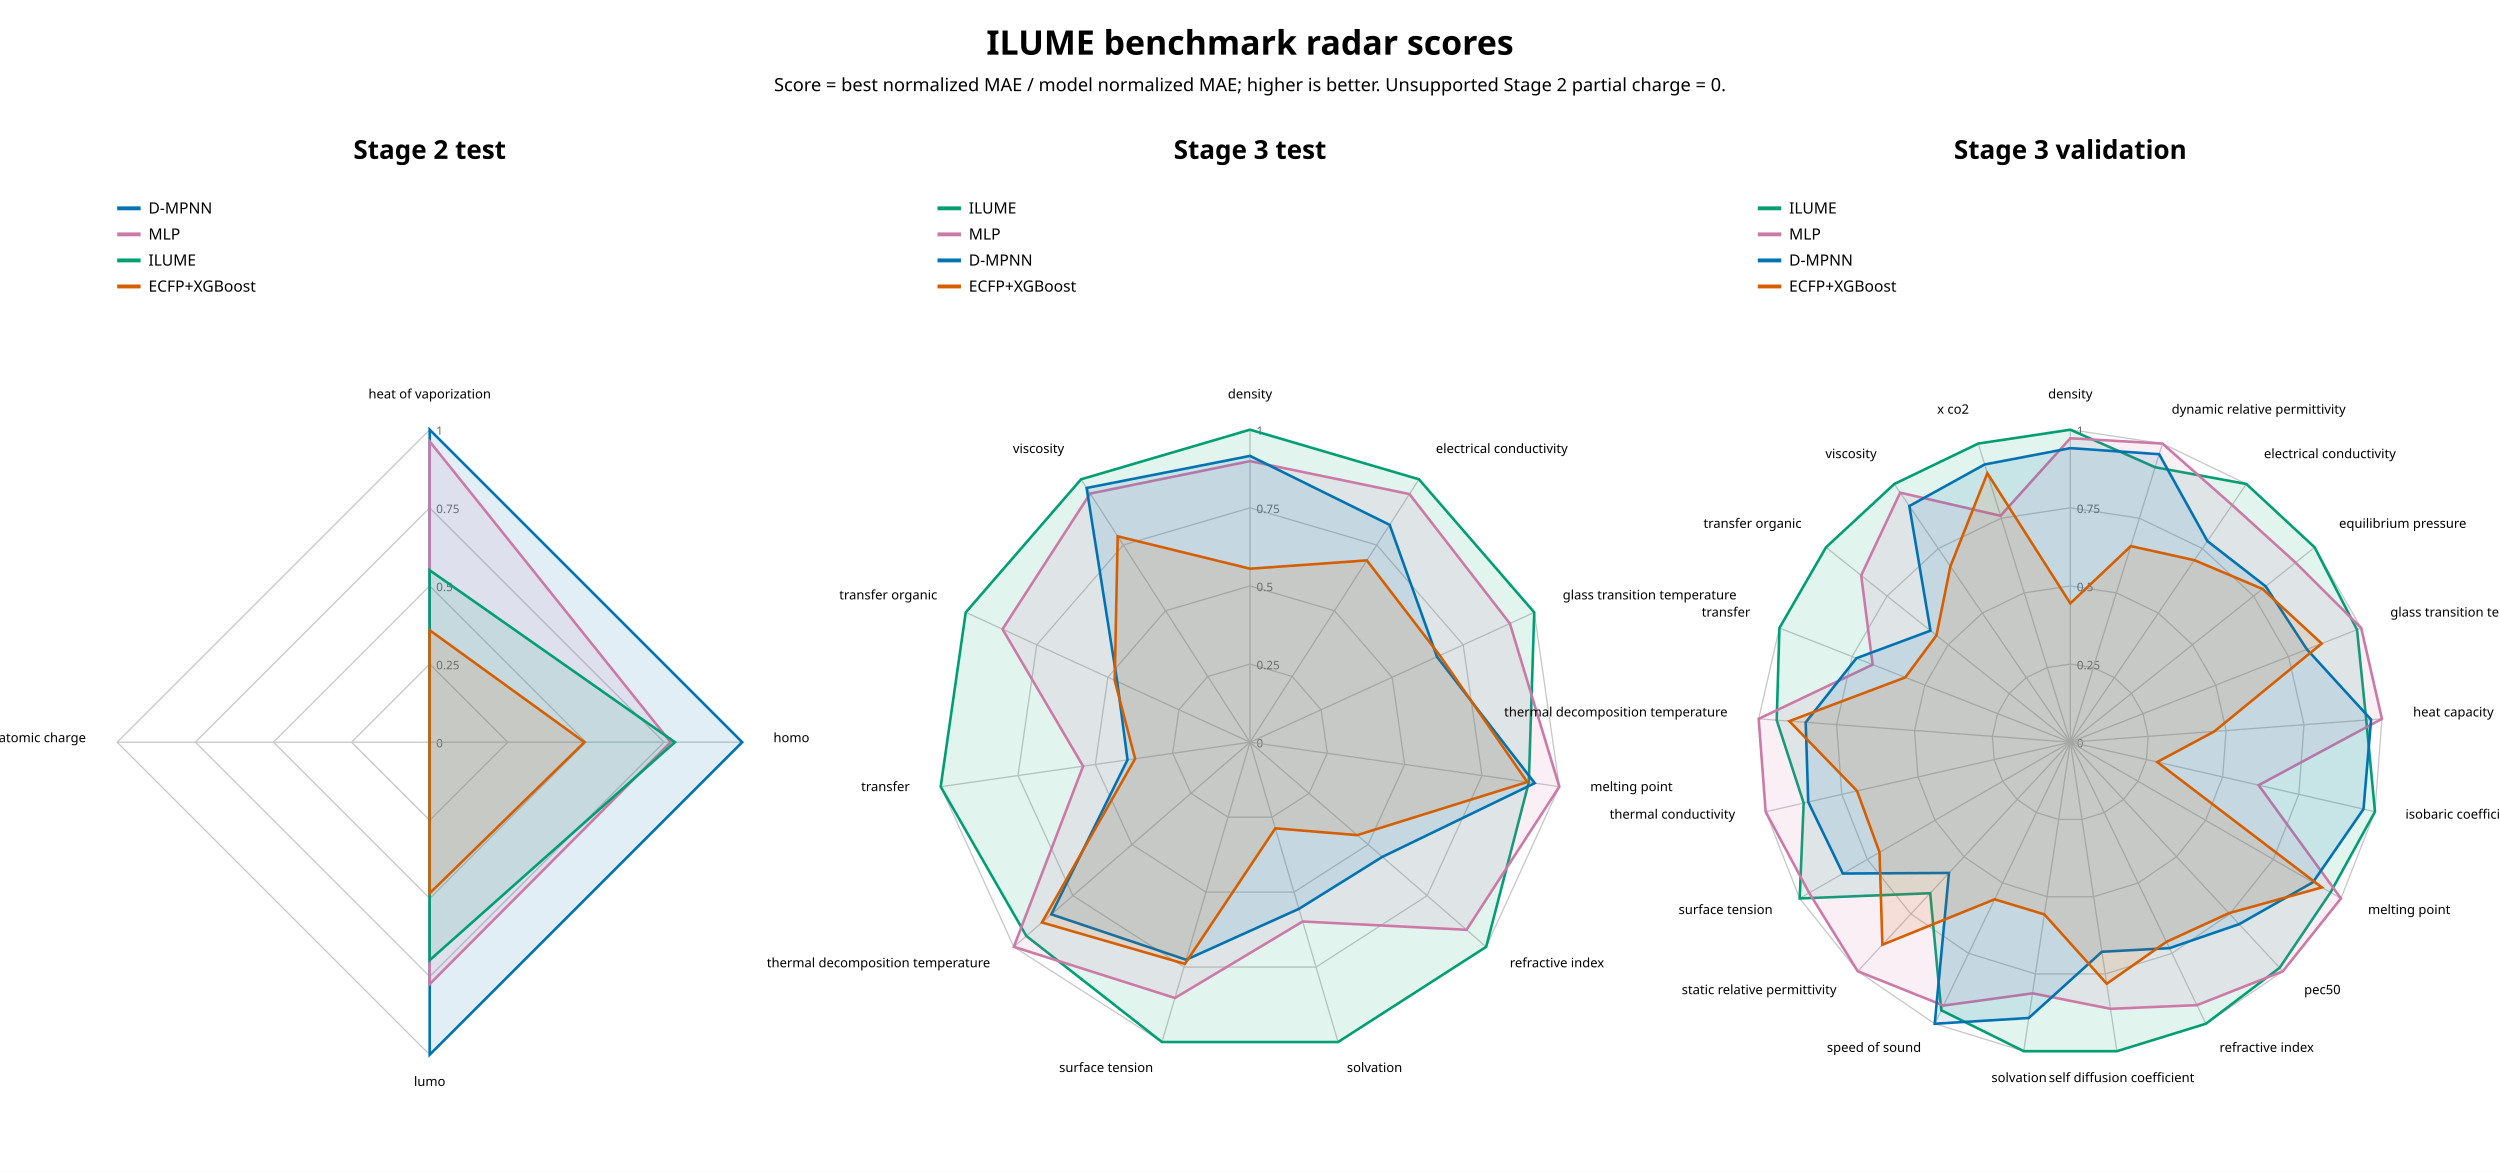
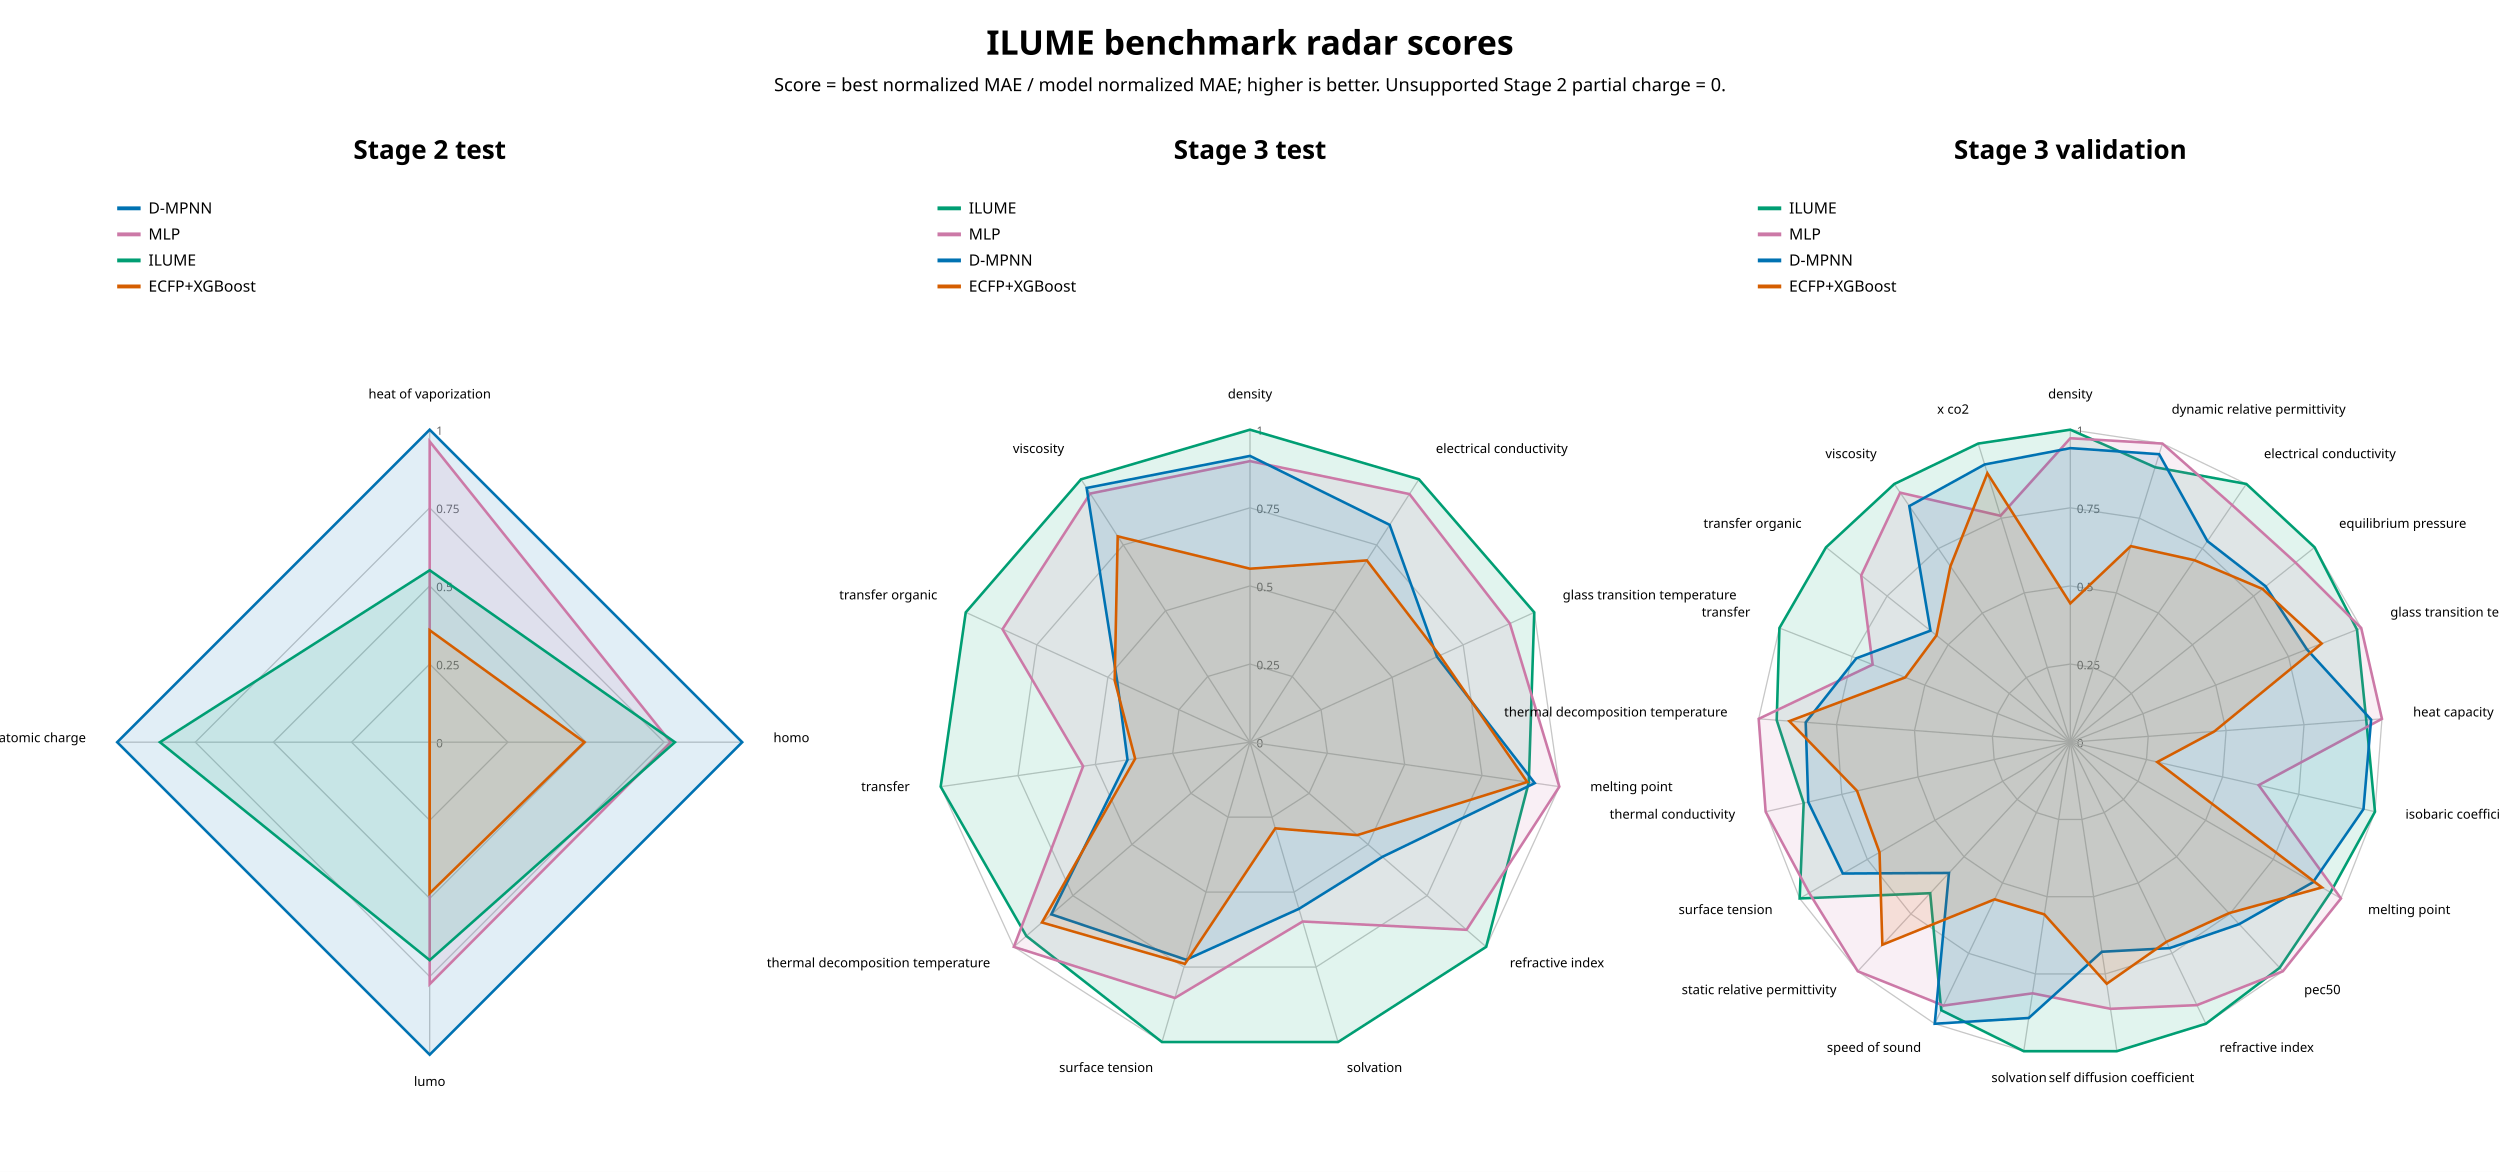
<svg xmlns="http://www.w3.org/2000/svg" width="1920" height="900" viewBox="0 0 1920 900">
  <rect width="1920" height="900" fill="white" />
  <text x="960" y="42" text-anchor="middle" font-family="sans-serif" font-size="26" font-weight="bold">ILUME benchmark radar scores</text>
  <text x="960" y="70" text-anchor="middle" font-family="sans-serif" font-size="14">Score = best normalized MAE / model normalized MAE; higher is better. Unsupported Stage 2 partial charge = 0.</text>
  <text x="330.0" y="122" text-anchor="middle" font-family="sans-serif" font-size="20" font-weight="bold">Stage 2 test</text>
  <polygon points="330.00,510.00 390.00,570.00 330.00,630.00 270.00,570.00" fill="none" stroke="#c7c7c7" stroke-width="1" />
  <text x="335.00" y="514.00" font-family="sans-serif" font-size="9" fill="#666">0.25</text>
  <polygon points="330.00,450.00 450.00,570.00 330.00,690.00 210.00,570.00" fill="none" stroke="#c7c7c7" stroke-width="1" />
  <text x="335.00" y="454.00" font-family="sans-serif" font-size="9" fill="#666">0.5</text>
  <polygon points="330.00,390.00 510.00,570.00 330.00,750.00 150.00,570.00" fill="none" stroke="#c7c7c7" stroke-width="1" />
  <text x="335.00" y="394.00" font-family="sans-serif" font-size="9" fill="#666">0.75</text>
  <polygon points="330.00,330.00 570.00,570.00 330.00,810.00 90.00,570.00" fill="none" stroke="#c7c7c7" stroke-width="1" />
  <text x="335.00" y="334.00" font-family="sans-serif" font-size="9" fill="#666">1</text>
  <text x="335.00" y="574.00" font-family="sans-serif" font-size="9" fill="#666">0</text>
  <line x1="330.00" y1="570.00" x2="330.00" y2="330.00" stroke="#c7c7c7" stroke-width="1" />
  <text x="330.00" y="306.00" text-anchor="middle" font-family="sans-serif" font-size="10">heat of vaporization</text>
  <line x1="330.00" y1="570.00" x2="570.00" y2="570.00" stroke="#c7c7c7" stroke-width="1" />
  <text x="594.00" y="570.00" text-anchor="start" font-family="sans-serif" font-size="10">homo</text>
  <line x1="330.00" y1="570.00" x2="330.00" y2="810.00" stroke="#c7c7c7" stroke-width="1" />
  <text x="330.00" y="834.00" text-anchor="middle" font-family="sans-serif" font-size="10">lumo</text>
  <line x1="330.00" y1="570.00" x2="90.00" y2="570.00" stroke="#c7c7c7" stroke-width="1" />
  <text x="66.00" y="570.00" text-anchor="end" font-family="sans-serif" font-size="10">partial atomic charge</text>
-   <polygon class="series" data-panel="stage2_test" data-run="dmpnn@outputs/benchmarks/v1/dmpnn" data-scores="1,1,1,0" points="330.00,330.00 570.00,570.00 330.00,810.00 330.00,570.00" fill="#0072b2" fill-opacity="0.12" stroke="#0072b2" stroke-width="2" />
+   <polygon class="series" data-panel="stage2_test" data-run="dmpnn@outputs/benchmarks/v1/dmpnn" data-scores="1,1,1,1" points="330.00,330.00 570.00,570.00 330.00,810.00 90.00,570.00" fill="#0072b2" fill-opacity="0.12" stroke="#0072b2" stroke-width="2" />
  <line x1="90.0" y1="160" x2="108.0" y2="160" stroke="#0072b2" stroke-width="3" />
  <text x="114.0" y="164" font-family="sans-serif" font-size="12">D-MPNN</text>
  <polygon class="series" data-panel="stage2_test" data-run="mlp@outputs/benchmarks/v1/mlp" data-scores="0.962248,0.77109,0.774135,0" points="330.00,339.06 515.06,570.00 330.00,755.79 330.00,570.00" fill="#cc79a7" fill-opacity="0.12" stroke="#cc79a7" stroke-width="2" />
  <line x1="90.0" y1="180" x2="108.0" y2="180" stroke="#cc79a7" stroke-width="3" />
  <text x="114.0" y="184" font-family="sans-serif" font-size="12">MLP</text>
-   <polygon class="series" data-panel="stage2_test" data-run="ilume@outputs/v1/stage2/base/evaluate" data-scores="0.550177,0.784682,0.697555,0" points="330.00,437.96 518.32,570.00 330.00,737.41 330.00,570.00" fill="#009e73" fill-opacity="0.12" stroke="#009e73" stroke-width="2" />
+   <polygon class="series" data-panel="stage2_test" data-run="ilume@outputs/v1/stage2/base/evaluate" data-scores="0.550177,0.784682,0.697555,0.863199" points="330.00,437.96 518.32,570.00 330.00,737.41 122.83,570.00" fill="#009e73" fill-opacity="0.12" stroke="#009e73" stroke-width="2" />
  <line x1="90.0" y1="200" x2="108.0" y2="200" stroke="#009e73" stroke-width="3" />
  <text x="114.0" y="204" font-family="sans-serif" font-size="12">ILUME</text>
  <polygon class="series" data-panel="stage2_test" data-run="ecfp_xgboost@outputs/benchmarks/v1/ecfp_xgboost" data-scores="0.358219,0.49528,0.483526,0" points="330.00,484.03 448.87,570.00 330.00,686.05 330.00,570.00" fill="#d55e00" fill-opacity="0.12" stroke="#d55e00" stroke-width="2" />
  <line x1="90.0" y1="220" x2="108.0" y2="220" stroke="#d55e00" stroke-width="3" />
  <text x="114.0" y="224" font-family="sans-serif" font-size="12">ECFP+XGBoost</text>
  <text x="960.0" y="122" text-anchor="middle" font-family="sans-serif" font-size="20" font-weight="bold">Stage 3 test</text>
  <polygon points="960.00,510.00 992.44,519.52 1014.58,545.08 1019.39,578.54 1005.34,609.29 976.90,627.57 943.10,627.57 914.66,609.29 900.61,578.54 905.42,545.08 927.56,519.52" fill="none" stroke="#c7c7c7" stroke-width="1" />
  <text x="965.00" y="514.00" font-family="sans-serif" font-size="9" fill="#666">0.25</text>
  <polygon points="960.00,450.00 1024.88,469.05 1069.16,520.15 1078.78,587.08 1050.69,648.58 993.81,685.14 926.19,685.14 869.31,648.58 841.22,587.08 850.84,520.15 895.12,469.05" fill="none" stroke="#c7c7c7" stroke-width="1" />
  <text x="965.00" y="454.00" font-family="sans-serif" font-size="9" fill="#666">0.5</text>
  <polygon points="960.00,390.00 1057.32,418.57 1123.73,495.23 1138.17,595.62 1096.03,687.87 1010.71,742.71 909.29,742.71 823.97,687.87 781.83,595.62 796.27,495.23 862.68,418.57" fill="none" stroke="#c7c7c7" stroke-width="1" />
  <text x="965.00" y="394.00" font-family="sans-serif" font-size="9" fill="#666">0.75</text>
  <polygon points="960.00,330.00 1089.75,368.10 1178.31,470.30 1197.56,604.16 1141.38,727.17 1027.62,800.28 892.38,800.28 778.62,727.17 722.44,604.16 741.69,470.30 830.25,368.10" fill="none" stroke="#c7c7c7" stroke-width="1" />
  <text x="965.00" y="334.00" font-family="sans-serif" font-size="9" fill="#666">1</text>
  <text x="965.00" y="574.00" font-family="sans-serif" font-size="9" fill="#666">0</text>
  <line x1="960.00" y1="570.00" x2="960.00" y2="330.00" stroke="#c7c7c7" stroke-width="1" />
  <text x="960.00" y="306.00" text-anchor="middle" font-family="sans-serif" font-size="10">density</text>
  <line x1="960.00" y1="570.00" x2="1089.75" y2="368.10" stroke="#c7c7c7" stroke-width="1" />
  <text x="1102.73" y="347.91" text-anchor="start" font-family="sans-serif" font-size="10">electrical conductivity</text>
  <line x1="960.00" y1="570.00" x2="1178.31" y2="470.30" stroke="#c7c7c7" stroke-width="1" />
  <text x="1200.14" y="460.33" text-anchor="start" font-family="sans-serif" font-size="10">glass transition temperature</text>
  <line x1="960.00" y1="570.00" x2="1197.56" y2="604.16" stroke="#c7c7c7" stroke-width="1" />
  <text x="1221.31" y="607.57" text-anchor="start" font-family="sans-serif" font-size="10">melting point</text>
  <line x1="960.00" y1="570.00" x2="1141.38" y2="727.17" stroke="#c7c7c7" stroke-width="1" />
  <text x="1159.52" y="742.88" text-anchor="start" font-family="sans-serif" font-size="10">refractive index</text>
  <line x1="960.00" y1="570.00" x2="1027.62" y2="800.28" stroke="#c7c7c7" stroke-width="1" />
  <text x="1034.38" y="823.31" text-anchor="start" font-family="sans-serif" font-size="10">solvation</text>
  <line x1="960.00" y1="570.00" x2="892.38" y2="800.28" stroke="#c7c7c7" stroke-width="1" />
  <text x="885.62" y="823.31" text-anchor="end" font-family="sans-serif" font-size="10">surface tension</text>
  <line x1="960.00" y1="570.00" x2="778.62" y2="727.17" stroke="#c7c7c7" stroke-width="1" />
  <text x="760.48" y="742.88" text-anchor="end" font-family="sans-serif" font-size="10">thermal decomposition temperature</text>
  <line x1="960.00" y1="570.00" x2="722.44" y2="604.16" stroke="#c7c7c7" stroke-width="1" />
  <text x="698.69" y="607.57" text-anchor="end" font-family="sans-serif" font-size="10">transfer</text>
  <line x1="960.00" y1="570.00" x2="741.69" y2="470.30" stroke="#c7c7c7" stroke-width="1" />
  <text x="719.86" y="460.33" text-anchor="end" font-family="sans-serif" font-size="10">transfer organic</text>
  <line x1="960.00" y1="570.00" x2="830.25" y2="368.10" stroke="#c7c7c7" stroke-width="1" />
  <text x="817.27" y="347.91" text-anchor="end" font-family="sans-serif" font-size="10">viscosity</text>
  <polygon class="series" data-panel="stage3_test" data-run="ilume@outputs/v1/stage3/base/test" data-scores="1,1,1,0.901385,1,1,1,0.947019,1,1,1" points="960.00,330.00 1089.75,368.10 1178.31,470.30 1174.13,600.79 1141.38,727.17 1027.62,800.28 892.38,800.28 788.23,718.84 722.44,604.16 741.69,470.30 830.25,368.10" fill="#009e73" fill-opacity="0.12" stroke="#009e73" stroke-width="2" />
  <line x1="720.0" y1="160" x2="738.0" y2="160" stroke="#009e73" stroke-width="3" />
  <text x="744.0" y="164" font-family="sans-serif" font-size="12">ILUME</text>
  <polygon class="series" data-panel="stage3_test" data-run="mlp@outputs/benchmarks/v1/mlp" data-scores="0.899427,0.94381,0.914143,1,0.916843,0.598041,0.853107,1,0.539519,0.870647,0.945819" points="960.00,354.14 1082.46,379.44 1159.57,478.86 1197.56,604.16 1126.30,714.10 1000.44,707.72 902.32,766.45 778.62,727.17 831.83,588.43 769.93,483.20 837.28,379.04" fill="#cc79a7" fill-opacity="0.12" stroke="#cc79a7" stroke-width="2" />
  <line x1="720.0" y1="180" x2="738.0" y2="180" stroke="#cc79a7" stroke-width="3" />
  <text x="744.0" y="184" font-family="sans-serif" font-size="12">MLP</text>
  <polygon class="series" data-panel="stage3_test" data-run="dmpnn@outputs/benchmarks/v1/dmpnn" data-scores="0.916096,0.82668,0.657776,0.920491,0.560354,0.555743,0.725643,0.841327,0.395984,0.467131,0.966994" points="960.00,350.14 1067.26,403.09 1103.60,504.42 1178.67,601.44 1061.64,658.07 997.58,697.98 910.94,737.10 807.40,702.23 865.93,583.53 858.02,523.43 834.53,374.76" fill="#0072b2" fill-opacity="0.12" stroke="#0072b2" stroke-width="2" />
  <line x1="720.0" y1="200" x2="738.0" y2="200" stroke="#0072b2" stroke-width="3" />
  <text x="744.0" y="204" font-family="sans-serif" font-size="12">D-MPNN</text>
  <polygon class="series" data-panel="stage3_test" data-run="ecfp_xgboost@outputs/benchmarks/v1/ecfp_xgboost" data-scores="0.555179,0.691517,0.667808,0.896236,0.454073,0.287445,0.739444,0.880969,0.371397,0.475997,0.783078" points="960.00,436.76 1049.73,430.38 1105.79,503.42 1172.91,600.61 1042.36,641.37 979.44,636.19 910.00,740.28 800.21,708.46 871.77,582.69 856.08,522.54 858.39,411.90" fill="#d55e00" fill-opacity="0.12" stroke="#d55e00" stroke-width="2" />
  <line x1="720.0" y1="220" x2="738.0" y2="220" stroke="#d55e00" stroke-width="3" />
  <text x="744.0" y="224" font-family="sans-serif" font-size="12">ECFP+XGBoost</text>
  <text x="1590.0" y="122" text-anchor="middle" font-family="sans-serif" font-size="20" font-weight="bold">Stage 3 validation</text>
  <polygon points="1590.00,510.00 1607.69,512.67 1623.80,520.43 1636.91,532.59 1645.85,548.08 1649.83,565.52 1648.50,583.35 1641.96,600.00 1630.81,613.98 1616.03,624.06 1598.94,629.33 1581.06,629.33 1563.97,624.06 1549.19,613.98 1538.04,600.00 1531.50,583.35 1530.17,565.52 1534.15,548.08 1543.09,532.59 1556.20,520.43 1572.31,512.67" fill="none" stroke="#c7c7c7" stroke-width="1" />
  <text x="1595.00" y="514.00" font-family="sans-serif" font-size="9" fill="#666">0.25</text>
  <polygon points="1590.00,450.00 1625.37,455.33 1657.60,470.85 1683.82,495.18 1701.70,526.16 1709.66,561.03 1706.99,596.70 1693.92,630.00 1671.62,657.97 1642.07,678.12 1607.89,688.66 1572.11,688.66 1537.93,678.12 1508.38,657.97 1486.08,630.00 1473.01,596.70 1470.34,561.03 1478.30,526.16 1496.18,495.18 1522.40,470.85 1554.63,455.33" fill="none" stroke="#c7c7c7" stroke-width="1" />
  <text x="1595.00" y="454.00" font-family="sans-serif" font-size="9" fill="#666">0.5</text>
  <polygon points="1590.00,390.00 1643.06,398.00 1691.40,421.28 1730.73,457.77 1757.56,504.24 1769.50,556.55 1765.49,610.05 1745.88,660.00 1712.43,701.95 1668.10,732.17 1616.83,747.99 1563.17,747.99 1511.90,732.17 1467.57,701.95 1434.12,660.00 1414.51,610.05 1410.50,556.55 1422.44,504.24 1449.27,457.77 1488.60,421.28 1536.94,398.00" fill="none" stroke="#c7c7c7" stroke-width="1" />
  <text x="1595.00" y="394.00" font-family="sans-serif" font-size="9" fill="#666">0.75</text>
  <polygon points="1590.00,330.00 1660.74,340.66 1725.20,371.70 1777.64,420.36 1813.41,482.32 1829.33,552.06 1823.98,623.41 1797.85,690.00 1753.24,745.93 1694.13,786.23 1625.77,807.32 1554.23,807.32 1485.87,786.23 1426.76,745.93 1382.15,690.00 1356.02,623.41 1350.67,552.06 1366.59,482.32 1402.36,420.36 1454.80,371.70 1519.26,340.66" fill="none" stroke="#c7c7c7" stroke-width="1" />
  <text x="1595.00" y="334.00" font-family="sans-serif" font-size="9" fill="#666">1</text>
  <text x="1595.00" y="574.00" font-family="sans-serif" font-size="9" fill="#666">0</text>
  <line x1="1590.00" y1="570.00" x2="1590.00" y2="330.00" stroke="#c7c7c7" stroke-width="1" />
  <text x="1590.00" y="306.00" text-anchor="middle" font-family="sans-serif" font-size="10">density</text>
  <line x1="1590.00" y1="570.00" x2="1660.74" y2="340.66" stroke="#c7c7c7" stroke-width="1" />
  <text x="1667.82" y="317.73" text-anchor="start" font-family="sans-serif" font-size="10">dynamic relative permittivity</text>
  <line x1="1590.00" y1="570.00" x2="1725.20" y2="371.70" stroke="#c7c7c7" stroke-width="1" />
  <text x="1738.72" y="351.87" text-anchor="start" font-family="sans-serif" font-size="10">electrical conductivity</text>
  <line x1="1590.00" y1="570.00" x2="1777.64" y2="420.36" stroke="#c7c7c7" stroke-width="1" />
  <text x="1796.40" y="405.40" text-anchor="start" font-family="sans-serif" font-size="10">equilibrium pressure</text>
  <line x1="1590.00" y1="570.00" x2="1813.41" y2="482.32" stroke="#c7c7c7" stroke-width="1" />
  <text x="1835.75" y="473.55" text-anchor="start" font-family="sans-serif" font-size="10">glass transition temperature</text>
  <line x1="1590.00" y1="570.00" x2="1829.33" y2="552.06" stroke="#c7c7c7" stroke-width="1" />
  <text x="1853.26" y="550.27" text-anchor="start" font-family="sans-serif" font-size="10">heat capacity</text>
  <line x1="1590.00" y1="570.00" x2="1823.98" y2="623.41" stroke="#c7c7c7" stroke-width="1" />
  <text x="1847.38" y="628.75" text-anchor="start" font-family="sans-serif" font-size="10">isobaric coefficient of volume expansion</text>
  <line x1="1590.00" y1="570.00" x2="1797.85" y2="690.00" stroke="#c7c7c7" stroke-width="1" />
  <text x="1818.63" y="702.00" text-anchor="start" font-family="sans-serif" font-size="10">melting point</text>
  <line x1="1590.00" y1="570.00" x2="1753.24" y2="745.93" stroke="#c7c7c7" stroke-width="1" />
  <text x="1769.57" y="763.53" text-anchor="start" font-family="sans-serif" font-size="10">pec50</text>
  <line x1="1590.00" y1="570.00" x2="1694.13" y2="786.23" stroke="#c7c7c7" stroke-width="1" />
  <text x="1704.55" y="807.86" text-anchor="start" font-family="sans-serif" font-size="10">refractive index</text>
  <line x1="1590.00" y1="570.00" x2="1625.77" y2="807.32" stroke="#c7c7c7" stroke-width="1" />
  <text x="1629.35" y="831.05" text-anchor="middle" font-family="sans-serif" font-size="10">self diffusion coefficient</text>
  <line x1="1590.00" y1="570.00" x2="1554.23" y2="807.32" stroke="#c7c7c7" stroke-width="1" />
  <text x="1550.65" y="831.05" text-anchor="middle" font-family="sans-serif" font-size="10">solvation</text>
  <line x1="1590.00" y1="570.00" x2="1485.87" y2="786.23" stroke="#c7c7c7" stroke-width="1" />
  <text x="1475.45" y="807.86" text-anchor="end" font-family="sans-serif" font-size="10">speed of sound</text>
  <line x1="1590.00" y1="570.00" x2="1426.76" y2="745.93" stroke="#c7c7c7" stroke-width="1" />
  <text x="1410.43" y="763.53" text-anchor="end" font-family="sans-serif" font-size="10">static relative permittivity</text>
  <line x1="1590.00" y1="570.00" x2="1382.15" y2="690.00" stroke="#c7c7c7" stroke-width="1" />
  <text x="1361.37" y="702.00" text-anchor="end" font-family="sans-serif" font-size="10">surface tension</text>
  <line x1="1590.00" y1="570.00" x2="1356.02" y2="623.41" stroke="#c7c7c7" stroke-width="1" />
  <text x="1332.62" y="628.75" text-anchor="end" font-family="sans-serif" font-size="10">thermal conductivity</text>
  <line x1="1590.00" y1="570.00" x2="1350.67" y2="552.06" stroke="#c7c7c7" stroke-width="1" />
  <text x="1326.74" y="550.27" text-anchor="end" font-family="sans-serif" font-size="10">thermal decomposition temperature</text>
  <line x1="1590.00" y1="570.00" x2="1366.59" y2="482.32" stroke="#c7c7c7" stroke-width="1" />
  <text x="1344.25" y="473.55" text-anchor="end" font-family="sans-serif" font-size="10">transfer</text>
  <line x1="1590.00" y1="570.00" x2="1402.36" y2="420.36" stroke="#c7c7c7" stroke-width="1" />
  <text x="1383.60" y="405.40" text-anchor="end" font-family="sans-serif" font-size="10">transfer organic</text>
  <line x1="1590.00" y1="570.00" x2="1454.80" y2="371.70" stroke="#c7c7c7" stroke-width="1" />
  <text x="1441.28" y="351.87" text-anchor="end" font-family="sans-serif" font-size="10">viscosity</text>
  <line x1="1590.00" y1="570.00" x2="1519.26" y2="340.66" stroke="#c7c7c7" stroke-width="1" />
  <text x="1512.18" y="317.73" text-anchor="end" font-family="sans-serif" font-size="10">x co2</text>
  <polygon class="series" data-panel="stage3_validation" data-run="ilume@study:ilume-stage3-6e0b193154d4b81545dc1bac0bb187e872a34548b7cee0723f681a7c5105f31d-taskwise-refined" data-scores="1,0.920683,1,1,0.985543,0.949709,1,0.961391,0.984833,1,1,1,0.952053,0.659287,1,0.875185,0.942174,1,1,1,1" points="1590.00,330.00 1655.13,358.85 1725.20,371.70 1777.64,420.36 1810.18,483.59 1817.29,552.97 1823.98,623.41 1789.82,685.37 1750.77,743.26 1694.13,786.23 1625.77,807.32 1554.23,807.32 1490.86,775.86 1482.38,685.99 1382.15,690.00 1385.22,616.74 1364.51,553.10 1366.59,482.32 1402.36,420.36 1454.80,371.70 1519.26,340.66" fill="#009e73" fill-opacity="0.12" stroke="#009e73" stroke-width="2" />
  <line x1="1350.0" y1="160" x2="1368.0" y2="160" stroke="#009e73" stroke-width="3" />
  <text x="1374.0" y="164" font-family="sans-serif" font-size="12">ILUME</text>
  <polygon class="series" data-panel="stage3_validation" data-run="mlp@outputs/benchmarks/v1/mlp" data-scores="0.972481,1,0.918706,0.921776,1,1,0.618145,1,1,0.933924,0.862821,0.812717,0.935528,1,0.964822,1,1,0.679511,0.855966,0.966434,0.758141" points="1590.00,336.60 1660.74,340.66 1714.21,387.82 1762.96,432.07 1813.41,482.32 1829.33,552.06 1734.64,603.01 1797.85,690.00 1753.24,745.93 1687.25,771.94 1620.86,774.76 1560.93,762.87 1492.58,772.29 1426.76,745.93 1389.47,685.78 1356.02,623.41 1350.67,552.06 1438.19,510.42 1429.39,441.92 1459.34,378.36 1536.37,396.13" fill="#cc79a7" fill-opacity="0.12" stroke="#cc79a7" stroke-width="2" />
  <line x1="1350.0" y1="180" x2="1368.0" y2="180" stroke="#cc79a7" stroke-width="3" />
  <text x="1374.0" y="184" font-family="sans-serif" font-size="12">MLP</text>
  <polygon class="series" data-panel="stage3_validation" data-run="dmpnn@outputs/benchmarks/v1/dmpnn" data-scores="0.940943,0.964409,0.778757,0.799695,0.813274,0.965222,0.962289,0.896577,0.794354,0.731471,0.678191,0.89255,1,0.570915,0.840575,0.860188,0.849128,0.735392,0.572371,0.914598,0.930034" points="1590.00,344.17 1658.22,348.82 1695.29,415.57 1740.05,450.34 1771.69,498.69 1821.01,552.69 1815.16,621.39 1776.35,677.59 1719.67,709.75 1666.17,728.17 1614.26,730.95 1558.07,781.82 1485.87,786.23 1496.80,670.44 1415.29,670.87 1388.73,615.94 1386.78,554.77 1425.71,505.52 1482.60,484.35 1466.35,388.64 1524.21,356.71" fill="#0072b2" fill-opacity="0.12" stroke="#0072b2" stroke-width="2" />
  <line x1="1350.0" y1="200" x2="1368.0" y2="200" stroke="#0072b2" stroke-width="3" />
  <text x="1374.0" y="204" font-family="sans-serif" font-size="12">D-MPNN</text>
  <polygon class="series" data-panel="stage3_validation" data-run="ecfp_xgboost@outputs/benchmarks/v1/ecfp_xgboost" data-scores="0.444185,0.656533,0.704894,0.78655,0.864042,0.462309,0.285232,0.929496,0.746304,0.709031,0.781694,0.55731,0.558114,0.884249,0.704962,0.700041,0.901767,0.567408,0.54792,0.681048,0.900673" points="1590.00,463.40 1636.44,419.43 1685.30,430.22 1737.59,452.30 1783.04,494.24 1700.64,561.71 1656.74,585.23 1783.19,681.54 1711.83,701.30 1663.83,723.32 1617.96,755.51 1570.06,702.26 1531.88,690.68 1445.65,725.57 1443.48,654.60 1426.20,607.39 1374.18,553.83 1463.24,520.25 1487.19,488.01 1497.92,434.95 1526.29,363.44" fill="#d55e00" fill-opacity="0.12" stroke="#d55e00" stroke-width="2" />
  <line x1="1350.0" y1="220" x2="1368.0" y2="220" stroke="#d55e00" stroke-width="3" />
  <text x="1374.0" y="224" font-family="sans-serif" font-size="12">ECFP+XGBoost</text>
</svg>
